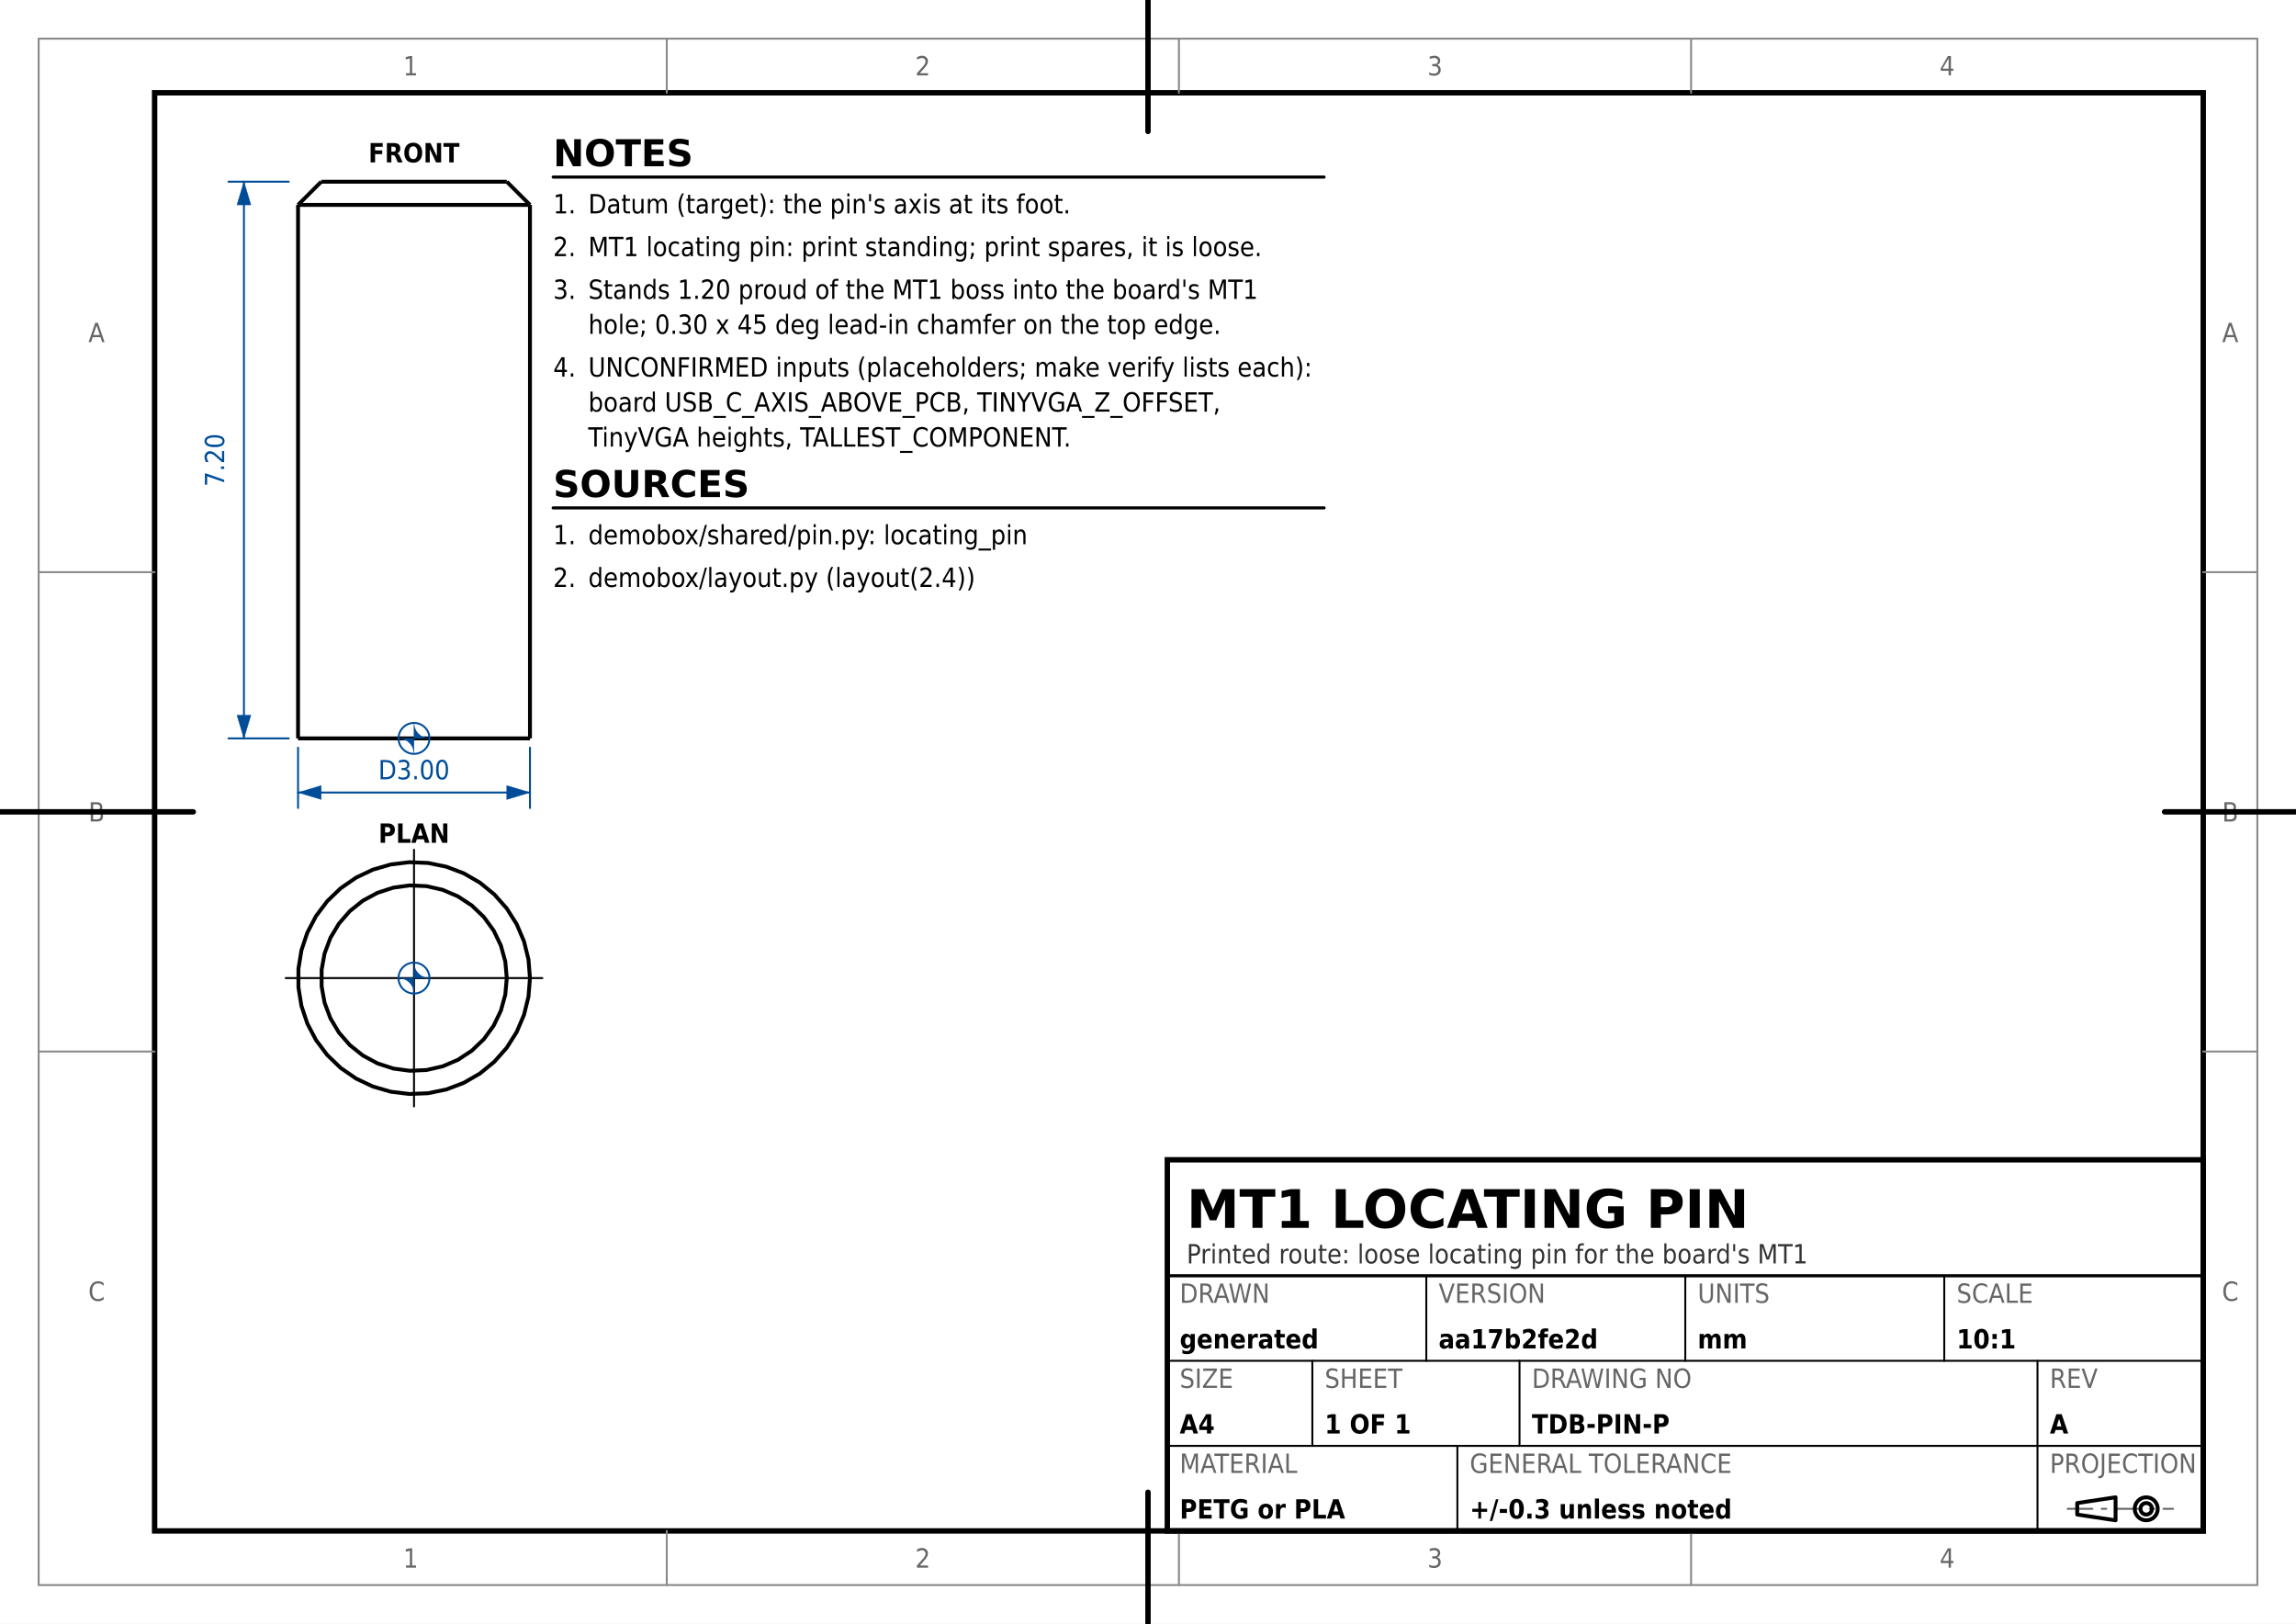
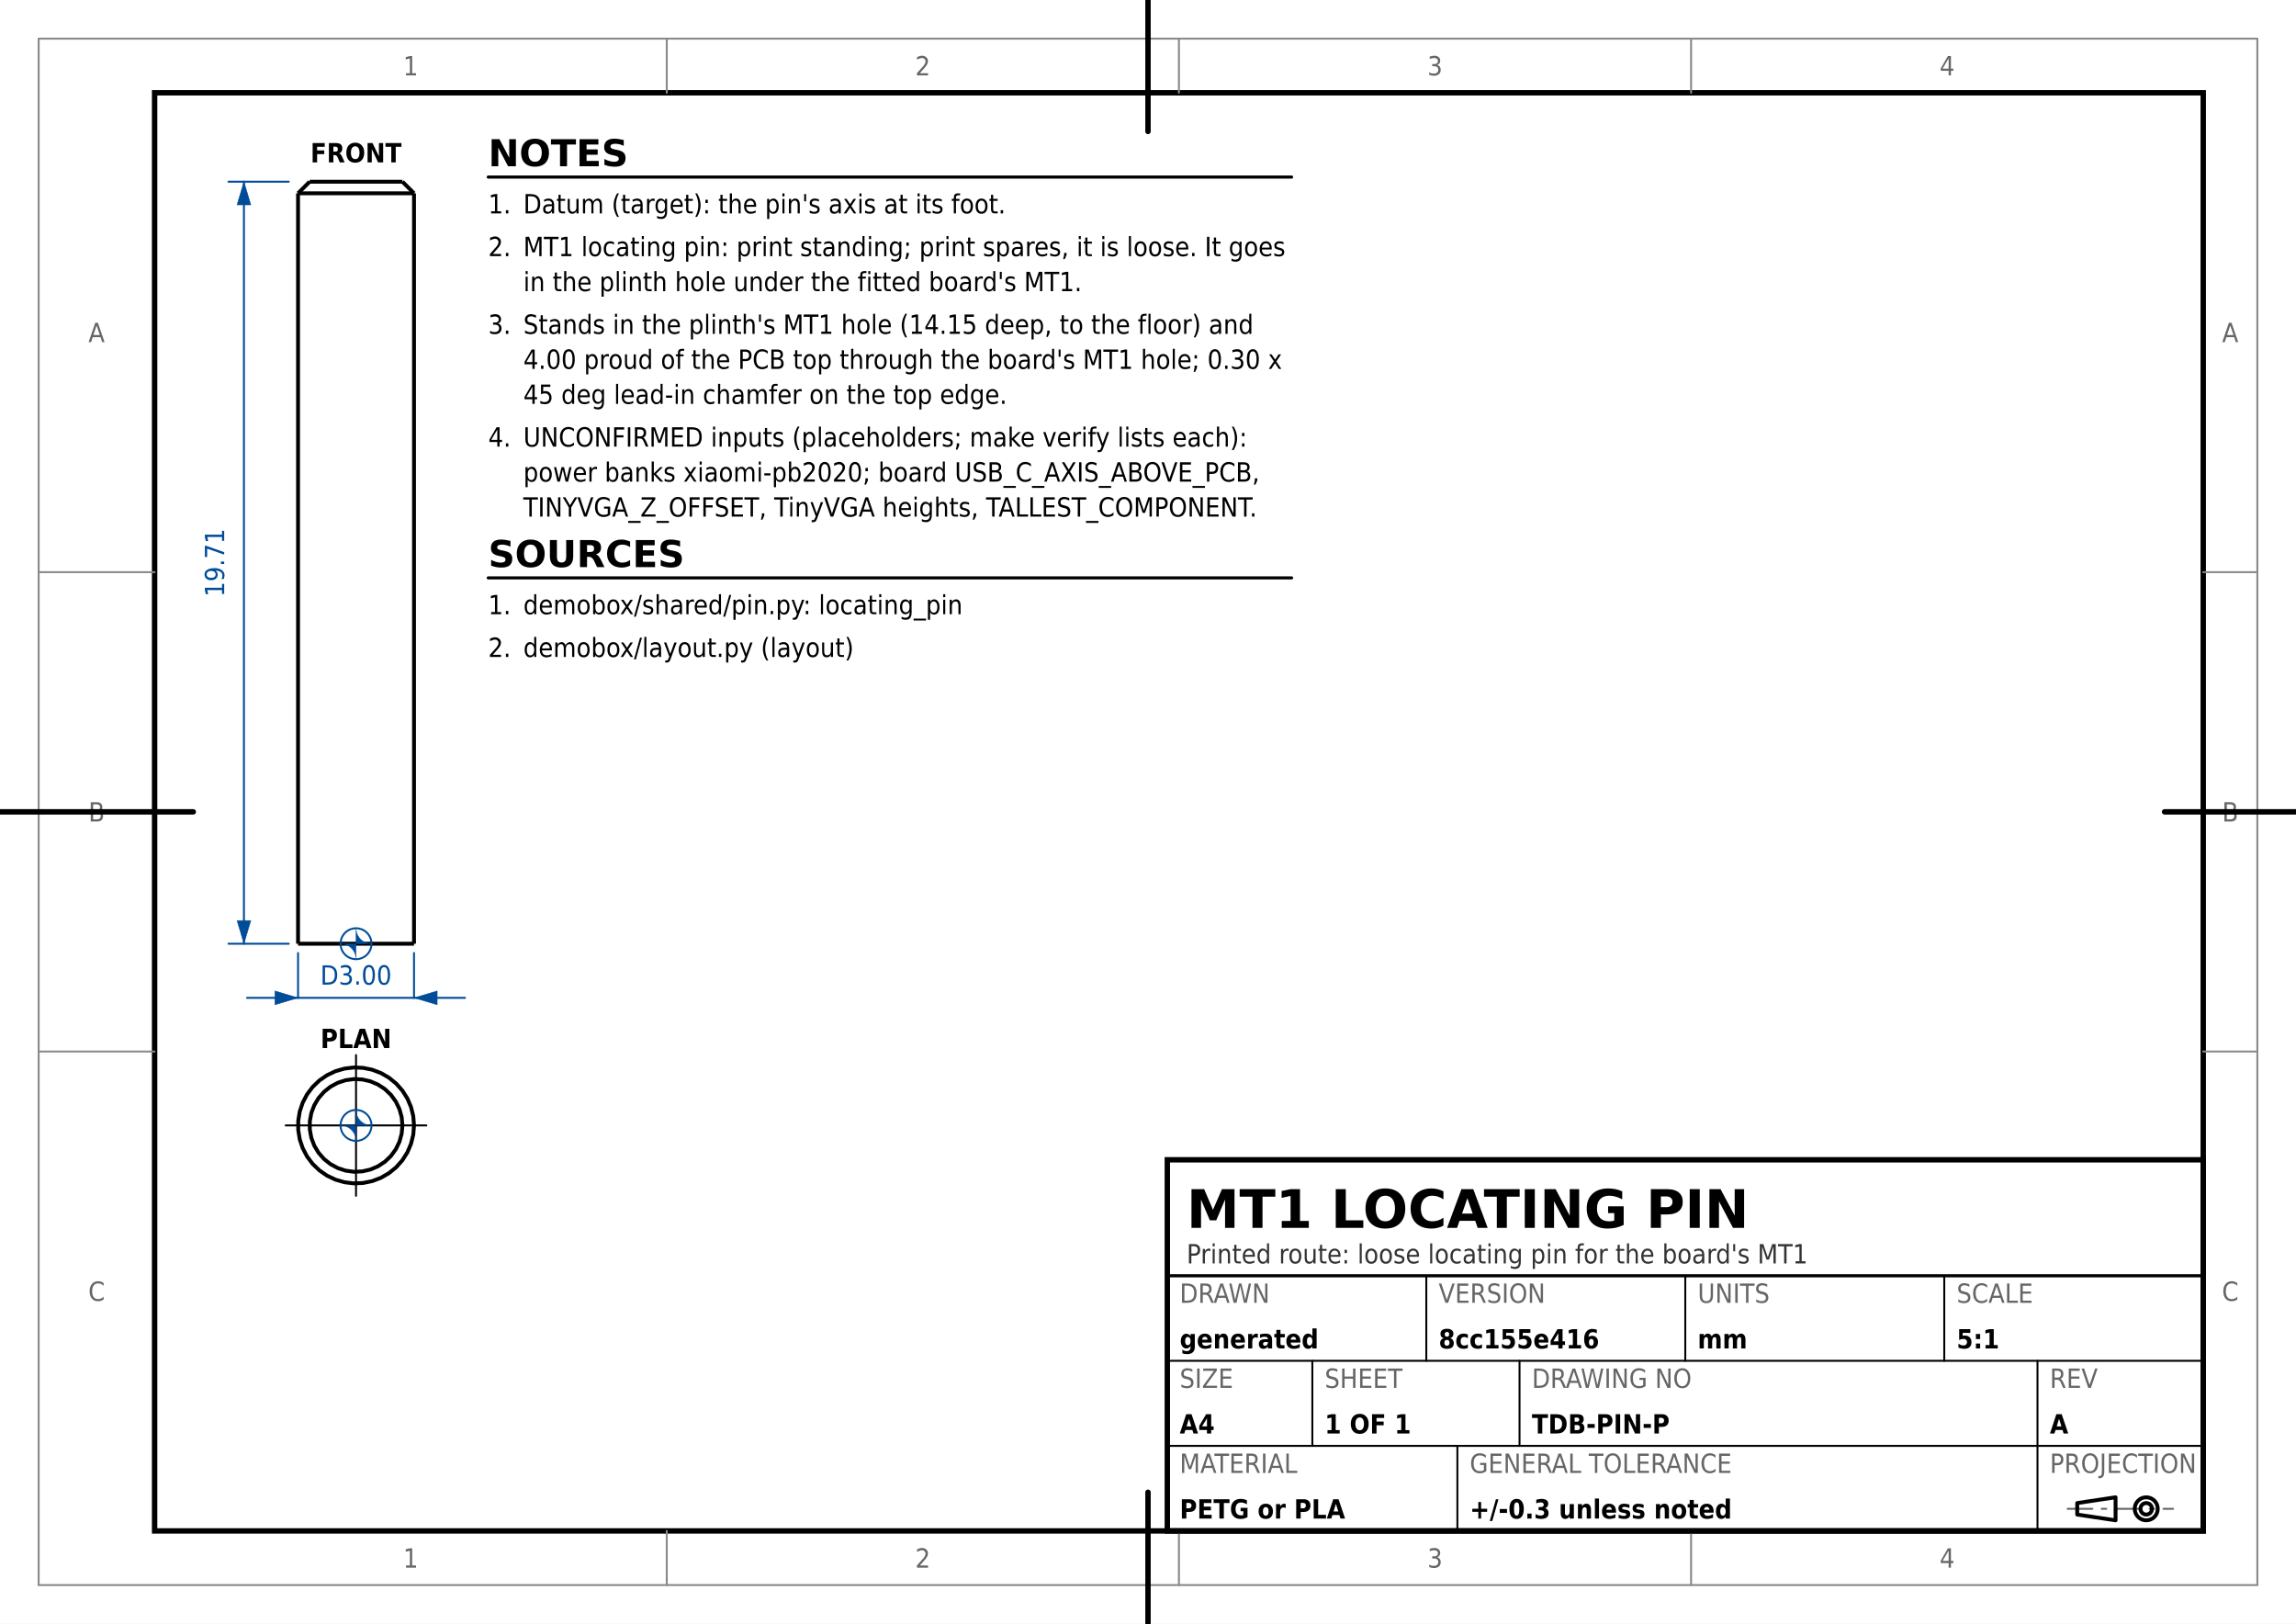
<svg xmlns="http://www.w3.org/2000/svg" version="1.1" width="297mm" height="210mm" viewBox="0 0 297 210">
  <rect width="100%" height="100%" fill="#ffffff" />
  <rect x="5" y="5" width="287" height="200" fill="none" stroke="#888888" stroke-width="0.25" />
  <rect x="20" y="12" width="265" height="186" fill="none" stroke="#000000" stroke-width="0.7" />
  <text x="53.125" y="202.75" font-family="DejaVu Sans Condensed, DejaVu Sans, Liberation Sans, sans-serif" font-size="3.429" fill="#666666" text-anchor="middle">1</text>
  <text x="53.125" y="9.75" font-family="DejaVu Sans Condensed, DejaVu Sans, Liberation Sans, sans-serif" font-size="3.429" fill="#666666" text-anchor="middle">1</text>
  <line x1="86.25" y1="205" x2="86.25" y2="198" stroke="#888888" stroke-width="0.25" stroke-linecap="round" />
  <line x1="86.25" y1="12" x2="86.25" y2="5" stroke="#888888" stroke-width="0.25" stroke-linecap="round" />
  <text x="119.375" y="202.75" font-family="DejaVu Sans Condensed, DejaVu Sans, Liberation Sans, sans-serif" font-size="3.429" fill="#666666" text-anchor="middle">2</text>
  <text x="119.375" y="9.75" font-family="DejaVu Sans Condensed, DejaVu Sans, Liberation Sans, sans-serif" font-size="3.429" fill="#666666" text-anchor="middle">2</text>
  <line x1="152.5" y1="205" x2="152.5" y2="198" stroke="#888888" stroke-width="0.25" stroke-linecap="round" />
  <line x1="152.5" y1="12" x2="152.5" y2="5" stroke="#888888" stroke-width="0.25" stroke-linecap="round" />
  <text x="185.625" y="202.75" font-family="DejaVu Sans Condensed, DejaVu Sans, Liberation Sans, sans-serif" font-size="3.429" fill="#666666" text-anchor="middle">3</text>
  <text x="185.625" y="9.75" font-family="DejaVu Sans Condensed, DejaVu Sans, Liberation Sans, sans-serif" font-size="3.429" fill="#666666" text-anchor="middle">3</text>
  <line x1="218.75" y1="205" x2="218.75" y2="198" stroke="#888888" stroke-width="0.25" stroke-linecap="round" />
  <line x1="218.75" y1="12" x2="218.75" y2="5" stroke="#888888" stroke-width="0.25" stroke-linecap="round" />
  <text x="251.875" y="202.75" font-family="DejaVu Sans Condensed, DejaVu Sans, Liberation Sans, sans-serif" font-size="3.429" fill="#666666" text-anchor="middle">4</text>
  <text x="251.875" y="9.75" font-family="DejaVu Sans Condensed, DejaVu Sans, Liberation Sans, sans-serif" font-size="3.429" fill="#666666" text-anchor="middle">4</text>
  <text x="12.5" y="168.25" font-family="DejaVu Sans Condensed, DejaVu Sans, Liberation Sans, sans-serif" font-size="3.429" fill="#666666" text-anchor="middle">C</text>
  <text x="288.5" y="168.25" font-family="DejaVu Sans Condensed, DejaVu Sans, Liberation Sans, sans-serif" font-size="3.429" fill="#666666" text-anchor="middle">C</text>
  <line x1="5" y1="136" x2="20" y2="136" stroke="#888888" stroke-width="0.25" stroke-linecap="round" />
  <line x1="285" y1="136" x2="292" y2="136" stroke="#888888" stroke-width="0.25" stroke-linecap="round" />
  <text x="12.5" y="106.25" font-family="DejaVu Sans Condensed, DejaVu Sans, Liberation Sans, sans-serif" font-size="3.429" fill="#666666" text-anchor="middle">B</text>
  <text x="288.5" y="106.25" font-family="DejaVu Sans Condensed, DejaVu Sans, Liberation Sans, sans-serif" font-size="3.429" fill="#666666" text-anchor="middle">B</text>
  <line x1="5" y1="74" x2="20" y2="74" stroke="#888888" stroke-width="0.25" stroke-linecap="round" />
  <line x1="285" y1="74" x2="292" y2="74" stroke="#888888" stroke-width="0.25" stroke-linecap="round" />
  <text x="12.5" y="44.25" font-family="DejaVu Sans Condensed, DejaVu Sans, Liberation Sans, sans-serif" font-size="3.429" fill="#666666" text-anchor="middle">A</text>
  <text x="288.5" y="44.25" font-family="DejaVu Sans Condensed, DejaVu Sans, Liberation Sans, sans-serif" font-size="3.429" fill="#666666" text-anchor="middle">A</text>
  <line x1="148.5" y1="210" x2="148.5" y2="193" stroke="#000000" stroke-width="0.7" stroke-linecap="round" />
  <line x1="148.5" y1="17" x2="148.5" y2="0" stroke="#000000" stroke-width="0.7" stroke-linecap="round" />
  <line x1="0" y1="105" x2="25" y2="105" stroke="#000000" stroke-width="0.7" stroke-linecap="round" />
  <line x1="280" y1="105" x2="297" y2="105" stroke="#000000" stroke-width="0.7" stroke-linecap="round" />
-   <polyline points="68.555,95.5 68.555,26.5" fill="none" stroke="#000000" stroke-width="0.5" stroke-linejoin="round" />
-   <polyline points="38.555,26.5 38.931,26.5 40.04,26.5 41.828,26.5 44.203,26.5 47.047,26.5 50.217,26.5 53.555,26.5 56.893,26.5 60.063,26.5 62.907,26.5 65.282,26.5 67.07,26.5 68.179,26.5 68.555,26.5" fill="none" stroke="#000000" stroke-width="0.5" stroke-linejoin="round" />
-   <polyline points="38.555,95.5 38.931,95.5 40.04,95.5 41.828,95.5 44.203,95.5 47.047,95.5 50.217,95.5 53.555,95.5 56.893,95.5 60.063,95.5 62.907,95.5 65.282,95.5 67.07,95.5 68.179,95.5 68.555,95.5" fill="none" stroke="#000000" stroke-width="0.5" stroke-linejoin="round" />
-   <polyline points="68.555,26.5 65.555,23.5" fill="none" stroke="#000000" stroke-width="0.5" stroke-linejoin="round" />
-   <polyline points="41.555,23.5 41.856,23.5 42.743,23.5 44.173,23.5 46.073,23.5 48.348,23.5 50.885,23.5 53.555,23.5 56.225,23.5 58.762,23.5 61.037,23.5 62.937,23.5 64.367,23.5 65.254,23.5 65.555,23.5" fill="none" stroke="#000000" stroke-width="0.5" stroke-linejoin="round" />
-   <polyline points="38.555,26.5 38.555,95.5" fill="none" stroke="#000000" stroke-width="0.5" stroke-linejoin="round" />
-   <polyline points="41.555,23.5 38.555,26.5" fill="none" stroke="#000000" stroke-width="0.5" stroke-linejoin="round" />
-   <polyline points="68.555,126.5 68.361,124.094 67.783,121.75 66.837,119.529 65.547,117.489 63.946,115.682 62.076,114.155 59.985,112.948 57.728,112.092 55.363,111.609 52.951,111.512 50.555,111.803 48.236,112.475 46.055,113.51 44.068,114.881 42.327,116.553 40.877,118.483 39.755,120.621 38.991,122.91 38.604,125.293 38.604,127.707 38.991,130.09 39.755,132.379 40.877,134.517 42.327,136.447 44.068,138.119 46.055,139.49 48.236,140.525 50.555,141.197 52.951,141.488 55.363,141.391 57.728,140.908 59.985,140.052 62.076,138.845 63.946,137.318 65.547,135.511 66.837,133.471 67.783,131.25 68.361,128.906 68.555,126.5" fill="none" stroke="#000000" stroke-width="0.5" stroke-linejoin="round" />
-   <polyline points="65.555,126.5 65.362,124.357 64.79,122.284 63.856,120.345 62.592,118.605 61.037,117.118 59.241,115.933 57.263,115.087 55.166,114.609 53.017,114.512 50.885,114.801 48.839,115.466 46.944,116.485 45.262,117.826 43.847,119.447 42.743,121.293 41.987,123.308 41.603,125.424 41.603,127.576 41.987,129.692 42.743,131.707 43.847,133.553 45.262,135.174 46.944,136.515 48.839,137.534 50.885,138.199 53.017,138.488 55.166,138.391 57.263,137.913 59.241,137.067 61.037,135.882 62.592,134.395 63.856,132.655 64.79,130.716 65.362,128.643 65.555,126.5" fill="none" stroke="#000000" stroke-width="0.5" stroke-linejoin="round" />
-   <line x1="36.955" y1="126.5" x2="70.155" y2="126.5" stroke="#000000" stroke-width="0.25" stroke-linecap="round" />
-   <line x1="53.555" y1="143.1" x2="53.555" y2="109.9" stroke="#000000" stroke-width="0.25" stroke-linecap="round" />
-   <circle cx="53.555" cy="95.5" r="2" fill="none" stroke="#004c99" stroke-width="0.25" />
-   <path d="M 53.555 95.5 L 55.555 95.5 A 2.0 2.0 0 0 1 53.555 93.5 Z" fill="#004c99" stroke="#004c99" stroke-width="0.05" stroke-linejoin="round" stroke-linecap="round" />
-   <path d="M 53.555 95.5 L 51.555 95.5 A 2.0 2.0 0 0 1 53.555 97.5 Z" fill="#004c99" stroke="#004c99" stroke-width="0.05" stroke-linejoin="round" stroke-linecap="round" />
-   <circle cx="53.555" cy="126.5" r="2" fill="none" stroke="#004c99" stroke-width="0.25" />
-   <path d="M 53.555 126.5 L 55.555 126.5 A 2.0 2.0 0 0 1 53.555 124.5 Z" fill="#004c99" stroke="#004c99" stroke-width="0.05" stroke-linejoin="round" stroke-linecap="round" />
-   <path d="M 53.555 126.5 L 51.555 126.5 A 2.0 2.0 0 0 1 53.555 128.5 Z" fill="#004c99" stroke="#004c99" stroke-width="0.05" stroke-linejoin="round" stroke-linecap="round" />
-   <line x1="37.355" y1="95.5" x2="29.555" y2="95.5" stroke="#004c99" stroke-width="0.25" stroke-linecap="round" />
+   <polyline points="53.555,122.055 53.555,25" fill="none" stroke="#000000" stroke-width="0.5" stroke-linejoin="round" />
+   <polyline points="38.555,25 38.743,25 39.297,25 40.191,25 41.379,25 42.801,25 44.386,25 46.055,25 47.724,25 49.309,25 50.731,25 51.918,25 52.812,25 53.367,25 53.555,25" fill="none" stroke="#000000" stroke-width="0.5" stroke-linejoin="round" />
+   <polyline points="38.555,122.055 38.743,122.055 39.297,122.055 40.191,122.055 41.379,122.055 42.801,122.055 44.386,122.055 46.055,122.055 47.724,122.055 49.309,122.055 50.731,122.055 51.918,122.055 52.812,122.055 53.367,122.055 53.555,122.055" fill="none" stroke="#000000" stroke-width="0.5" stroke-linejoin="round" />
+   <polyline points="53.555,25 52.055,23.5" fill="none" stroke="#000000" stroke-width="0.5" stroke-linejoin="round" />
+   <polyline points="40.055,23.5 40.205,23.5 40.649,23.5 41.364,23.5 42.314,23.5 43.451,23.5 44.72,23.5 46.055,23.5 47.39,23.5 48.658,23.5 49.796,23.5 50.746,23.5 51.461,23.5 51.904,23.5 52.055,23.5" fill="none" stroke="#000000" stroke-width="0.5" stroke-linejoin="round" />
+   <polyline points="38.555,25 38.555,122.055" fill="none" stroke="#000000" stroke-width="0.5" stroke-linejoin="round" />
+   <polyline points="40.055,23.5 38.555,25" fill="none" stroke="#000000" stroke-width="0.5" stroke-linejoin="round" />
+   <polyline points="53.555,145.555 53.458,144.352 53.169,143.18 52.696,142.07 52.051,141.049 51.25,140.146 50.315,139.382 49.27,138.779 48.141,138.351 46.959,138.109 45.753,138.061 44.555,138.207 43.395,138.542 42.305,139.06 41.311,139.745 40.441,140.582 39.716,141.547 39.155,142.615 38.773,143.76 38.579,144.952 38.579,146.159 38.773,147.35 39.155,148.494 39.716,149.564 40.441,150.529 41.311,151.364 42.305,152.05 43.395,152.567 44.555,152.904 45.753,153.049 46.959,153 48.141,152.759 49.27,152.331 50.315,151.727 51.25,150.964 52.051,150.06 52.696,149.041 53.169,147.93 53.458,146.758 53.555,145.555" fill="none" stroke="#000000" stroke-width="0.5" stroke-linejoin="round" />
+   <polyline points="52.055,145.555 51.958,144.483 51.672,143.447 51.205,142.477 50.573,141.607 49.796,140.864 48.898,140.272 47.909,139.849 46.86,139.609 45.786,139.561 44.72,139.706 43.697,140.038 42.749,140.548 41.908,141.218 41.201,142.029 40.649,142.952 40.271,143.959 40.079,145.017 40.079,146.093 40.271,147.151 40.649,148.159 41.201,149.082 41.908,149.892 42.749,150.562 43.697,151.072 44.72,151.405 45.786,151.549 46.86,151.5 47.909,151.262 48.898,150.839 49.796,150.246 50.573,149.502 51.205,148.632 51.672,147.663 51.958,146.626 52.055,145.555" fill="none" stroke="#000000" stroke-width="0.5" stroke-linejoin="round" />
+   <line x1="36.955" y1="145.555" x2="55.155" y2="145.555" stroke="#000000" stroke-width="0.25" stroke-linecap="round" />
+   <line x1="46.055" y1="154.655" x2="46.055" y2="136.455" stroke="#000000" stroke-width="0.25" stroke-linecap="round" />
+   <circle cx="46.055" cy="122.055" r="2" fill="none" stroke="#004c99" stroke-width="0.25" />
+   <path d="M 46.055 122.055 L 48.055 122.055 A 2.0 2.0 0 0 1 46.055 120.055 Z" fill="#004c99" stroke="#004c99" stroke-width="0.05" stroke-linejoin="round" stroke-linecap="round" />
+   <path d="M 46.055 122.055 L 44.055 122.055 A 2.0 2.0 0 0 1 46.055 124.055 Z" fill="#004c99" stroke="#004c99" stroke-width="0.05" stroke-linejoin="round" stroke-linecap="round" />
+   <circle cx="46.055" cy="145.555" r="2" fill="none" stroke="#004c99" stroke-width="0.25" />
+   <path d="M 46.055 145.555 L 48.055 145.555 A 2.0 2.0 0 0 1 46.055 143.555 Z" fill="#004c99" stroke="#004c99" stroke-width="0.05" stroke-linejoin="round" stroke-linecap="round" />
+   <path d="M 46.055 145.555 L 44.055 145.555 A 2.0 2.0 0 0 1 46.055 147.555 Z" fill="#004c99" stroke="#004c99" stroke-width="0.05" stroke-linejoin="round" stroke-linecap="round" />
+   <line x1="37.355" y1="122.055" x2="29.555" y2="122.055" stroke="#004c99" stroke-width="0.25" stroke-linecap="round" />
  <line x1="37.355" y1="23.5" x2="29.555" y2="23.5" stroke="#004c99" stroke-width="0.25" stroke-linecap="round" />
-   <line x1="31.555" y1="95.5" x2="31.555" y2="23.5" stroke="#004c99" stroke-width="0.25" stroke-linecap="round" />
-   <polygon points="31.555,95.5 32.455,92.5 30.655,92.5" fill="#004c99" stroke="#004c99" stroke-width="0.05" stroke-linejoin="round" />
+   <line x1="31.555" y1="122.055" x2="31.555" y2="23.5" stroke="#004c99" stroke-width="0.25" stroke-linecap="round" />
+   <polygon points="31.555,122.055 32.455,119.055 30.655,119.055" fill="#004c99" stroke="#004c99" stroke-width="0.05" stroke-linejoin="round" />
  <polygon points="31.555,23.5 30.655,26.5 32.455,26.5" fill="#004c99" stroke="#004c99" stroke-width="0.05" stroke-linejoin="round" />
-   <text x="29" y="59.5" font-family="DejaVu Sans Condensed, DejaVu Sans, Liberation Sans, sans-serif" font-size="3.429" fill="#004c99" text-anchor="middle" transform="rotate(-90 29 59.5)">7.20</text>
-   <line x1="38.555" y1="96.7" x2="38.555" y2="104.5" stroke="#004c99" stroke-width="0.25" stroke-linecap="round" />
-   <line x1="68.555" y1="96.7" x2="68.555" y2="104.5" stroke="#004c99" stroke-width="0.25" stroke-linecap="round" />
-   <line x1="38.555" y1="102.5" x2="68.555" y2="102.5" stroke="#004c99" stroke-width="0.25" stroke-linecap="round" />
-   <polygon points="38.555,102.5 41.555,103.4 41.555,101.6" fill="#004c99" stroke="#004c99" stroke-width="0.05" stroke-linejoin="round" />
-   <polygon points="68.555,102.5 65.555,101.6 65.555,103.4" fill="#004c99" stroke="#004c99" stroke-width="0.05" stroke-linejoin="round" />
-   <text x="53.555" y="100.791" font-family="DejaVu Sans Condensed, DejaVu Sans, Liberation Sans, sans-serif" font-size="3.429" fill="#004c99" text-anchor="middle">D3.00</text>
-   <text x="53.555" y="21" font-family="DejaVu Sans Condensed, DejaVu Sans, Liberation Sans, sans-serif" font-size="3.429" fill="#000000" text-anchor="middle" font-weight="bold">FRONT</text>
-   <text x="53.555" y="109" font-family="DejaVu Sans Condensed, DejaVu Sans, Liberation Sans, sans-serif" font-size="3.429" fill="#000000" text-anchor="middle" font-weight="bold">PLAN</text>
-   <text x="71.555" y="21.5" font-family="DejaVu Sans, Liberation Sans, sans-serif" font-size="4.801" fill="#000000" text-anchor="start" font-weight="bold">NOTES</text>
-   <line x1="71.555" y1="22.9" x2="171.277" y2="22.9" stroke="#000000" stroke-width="0.4" stroke-linecap="round" />
-   <text x="71.555" y="27.6" font-family="DejaVu Sans Condensed, DejaVu Sans, Liberation Sans, sans-serif" font-size="3.429" fill="#000000" text-anchor="start">1.</text>
-   <text x="76.097" y="27.6" font-family="DejaVu Sans Condensed, DejaVu Sans, Liberation Sans, sans-serif" font-size="3.429" fill="#000000" text-anchor="start">Datum (target): the pin's axis at its foot.</text>
-   <text x="71.555" y="33.127" font-family="DejaVu Sans Condensed, DejaVu Sans, Liberation Sans, sans-serif" font-size="3.429" fill="#000000" text-anchor="start">2.</text>
-   <text x="76.097" y="33.127" font-family="DejaVu Sans Condensed, DejaVu Sans, Liberation Sans, sans-serif" font-size="3.429" fill="#000000" text-anchor="start">MT1 locating pin: print standing; print spares, it is loose.</text>
-   <text x="71.555" y="38.654" font-family="DejaVu Sans Condensed, DejaVu Sans, Liberation Sans, sans-serif" font-size="3.429" fill="#000000" text-anchor="start">3.</text>
-   <text x="76.097" y="38.654" font-family="DejaVu Sans Condensed, DejaVu Sans, Liberation Sans, sans-serif" font-size="3.429" fill="#000000" text-anchor="start">Stands 1.20 proud of the MT1 boss into the board's MT1</text>
-   <text x="76.097" y="43.18" font-family="DejaVu Sans Condensed, DejaVu Sans, Liberation Sans, sans-serif" font-size="3.429" fill="#000000" text-anchor="start">hole; 0.30 x 45 deg lead-in chamfer on the top edge.</text>
-   <text x="71.555" y="48.707" font-family="DejaVu Sans Condensed, DejaVu Sans, Liberation Sans, sans-serif" font-size="3.429" fill="#000000" text-anchor="start">4.</text>
-   <text x="76.097" y="48.707" font-family="DejaVu Sans Condensed, DejaVu Sans, Liberation Sans, sans-serif" font-size="3.429" fill="#000000" text-anchor="start">UNCONFIRMED inputs (placeholders; make verify lists each):</text>
-   <text x="76.097" y="53.234" font-family="DejaVu Sans Condensed, DejaVu Sans, Liberation Sans, sans-serif" font-size="3.429" fill="#000000" text-anchor="start">board USB_C_AXIS_ABOVE_PCB, TINYVGA_Z_OFFSET,</text>
-   <text x="76.097" y="57.761" font-family="DejaVu Sans Condensed, DejaVu Sans, Liberation Sans, sans-serif" font-size="3.429" fill="#000000" text-anchor="start">TinyVGA heights, TALLEST_COMPONENT.</text>
-   <text x="71.555" y="64.287" font-family="DejaVu Sans, Liberation Sans, sans-serif" font-size="4.801" fill="#000000" text-anchor="start" font-weight="bold">SOURCES</text>
-   <line x1="71.555" y1="65.687" x2="171.277" y2="65.687" stroke="#000000" stroke-width="0.4" stroke-linecap="round" />
-   <text x="71.555" y="70.387" font-family="DejaVu Sans Condensed, DejaVu Sans, Liberation Sans, sans-serif" font-size="3.429" fill="#000000" text-anchor="start">1.</text>
-   <text x="76.097" y="70.387" font-family="DejaVu Sans Condensed, DejaVu Sans, Liberation Sans, sans-serif" font-size="3.429" fill="#000000" text-anchor="start">demobox/shared/pin.py: locating_pin</text>
-   <text x="71.555" y="75.914" font-family="DejaVu Sans Condensed, DejaVu Sans, Liberation Sans, sans-serif" font-size="3.429" fill="#000000" text-anchor="start">2.</text>
-   <text x="76.097" y="75.914" font-family="DejaVu Sans Condensed, DejaVu Sans, Liberation Sans, sans-serif" font-size="3.429" fill="#000000" text-anchor="start">demobox/layout.py (layout(2.4))</text>
+   <text x="29" y="72.778" font-family="DejaVu Sans Condensed, DejaVu Sans, Liberation Sans, sans-serif" font-size="3.429" fill="#004c99" text-anchor="middle" transform="rotate(-90 29 72.7775)">19.71</text>
+   <line x1="38.555" y1="123.255" x2="38.555" y2="129.055" stroke="#004c99" stroke-width="0.25" stroke-linecap="round" />
+   <line x1="53.555" y1="123.255" x2="53.555" y2="129.055" stroke="#004c99" stroke-width="0.25" stroke-linecap="round" />
+   <line x1="38.555" y1="129.055" x2="53.555" y2="129.055" stroke="#004c99" stroke-width="0.25" stroke-linecap="round" />
+   <polygon points="38.555,129.055 35.555,128.155 35.555,129.955" fill="#004c99" stroke="#004c99" stroke-width="0.05" stroke-linejoin="round" />
+   <polygon points="53.555,129.055 56.555,129.955 56.555,128.155" fill="#004c99" stroke="#004c99" stroke-width="0.05" stroke-linejoin="round" />
+   <line x1="31.955" y1="129.055" x2="38.555" y2="129.055" stroke="#004c99" stroke-width="0.25" stroke-linecap="round" />
+   <line x1="53.555" y1="129.055" x2="60.155" y2="129.055" stroke="#004c99" stroke-width="0.25" stroke-linecap="round" />
+   <text x="46.055" y="127.346" font-family="DejaVu Sans Condensed, DejaVu Sans, Liberation Sans, sans-serif" font-size="3.429" fill="#004c99" text-anchor="middle">D3.00</text>
+   <text x="46.055" y="21" font-family="DejaVu Sans Condensed, DejaVu Sans, Liberation Sans, sans-serif" font-size="3.429" fill="#000000" text-anchor="middle" font-weight="bold">FRONT</text>
+   <text x="46.055" y="135.555" font-family="DejaVu Sans Condensed, DejaVu Sans, Liberation Sans, sans-serif" font-size="3.429" fill="#000000" text-anchor="middle" font-weight="bold">PLAN</text>
+   <text x="63.155" y="21.5" font-family="DejaVu Sans, Liberation Sans, sans-serif" font-size="4.801" fill="#000000" text-anchor="start" font-weight="bold">NOTES</text>
+   <line x1="63.155" y1="22.9" x2="167.077" y2="22.9" stroke="#000000" stroke-width="0.4" stroke-linecap="round" />
+   <text x="63.155" y="27.6" font-family="DejaVu Sans Condensed, DejaVu Sans, Liberation Sans, sans-serif" font-size="3.429" fill="#000000" text-anchor="start">1.</text>
+   <text x="67.697" y="27.6" font-family="DejaVu Sans Condensed, DejaVu Sans, Liberation Sans, sans-serif" font-size="3.429" fill="#000000" text-anchor="start">Datum (target): the pin's axis at its foot.</text>
+   <text x="63.155" y="33.127" font-family="DejaVu Sans Condensed, DejaVu Sans, Liberation Sans, sans-serif" font-size="3.429" fill="#000000" text-anchor="start">2.</text>
+   <text x="67.697" y="33.127" font-family="DejaVu Sans Condensed, DejaVu Sans, Liberation Sans, sans-serif" font-size="3.429" fill="#000000" text-anchor="start">MT1 locating pin: print standing; print spares, it is loose. It goes</text>
+   <text x="67.697" y="37.654" font-family="DejaVu Sans Condensed, DejaVu Sans, Liberation Sans, sans-serif" font-size="3.429" fill="#000000" text-anchor="start">in the plinth hole under the fitted board's MT1.</text>
+   <text x="63.155" y="43.18" font-family="DejaVu Sans Condensed, DejaVu Sans, Liberation Sans, sans-serif" font-size="3.429" fill="#000000" text-anchor="start">3.</text>
+   <text x="67.697" y="43.18" font-family="DejaVu Sans Condensed, DejaVu Sans, Liberation Sans, sans-serif" font-size="3.429" fill="#000000" text-anchor="start">Stands in the plinth's MT1 hole (14.15 deep, to the floor) and</text>
+   <text x="67.697" y="47.707" font-family="DejaVu Sans Condensed, DejaVu Sans, Liberation Sans, sans-serif" font-size="3.429" fill="#000000" text-anchor="start">4.00 proud of the PCB top through the board's MT1 hole; 0.30 x</text>
+   <text x="67.697" y="52.234" font-family="DejaVu Sans Condensed, DejaVu Sans, Liberation Sans, sans-serif" font-size="3.429" fill="#000000" text-anchor="start">45 deg lead-in chamfer on the top edge.</text>
+   <text x="63.155" y="57.761" font-family="DejaVu Sans Condensed, DejaVu Sans, Liberation Sans, sans-serif" font-size="3.429" fill="#000000" text-anchor="start">4.</text>
+   <text x="67.697" y="57.761" font-family="DejaVu Sans Condensed, DejaVu Sans, Liberation Sans, sans-serif" font-size="3.429" fill="#000000" text-anchor="start">UNCONFIRMED inputs (placeholders; make verify lists each):</text>
+   <text x="67.697" y="62.287" font-family="DejaVu Sans Condensed, DejaVu Sans, Liberation Sans, sans-serif" font-size="3.429" fill="#000000" text-anchor="start">power banks xiaomi-pb2020; board USB_C_AXIS_ABOVE_PCB,</text>
+   <text x="67.697" y="66.814" font-family="DejaVu Sans Condensed, DejaVu Sans, Liberation Sans, sans-serif" font-size="3.429" fill="#000000" text-anchor="start">TINYVGA_Z_OFFSET, TinyVGA heights, TALLEST_COMPONENT.</text>
+   <text x="63.155" y="73.341" font-family="DejaVu Sans, Liberation Sans, sans-serif" font-size="4.801" fill="#000000" text-anchor="start" font-weight="bold">SOURCES</text>
+   <line x1="63.155" y1="74.741" x2="167.077" y2="74.741" stroke="#000000" stroke-width="0.4" stroke-linecap="round" />
+   <text x="63.155" y="79.441" font-family="DejaVu Sans Condensed, DejaVu Sans, Liberation Sans, sans-serif" font-size="3.429" fill="#000000" text-anchor="start">1.</text>
+   <text x="67.697" y="79.441" font-family="DejaVu Sans Condensed, DejaVu Sans, Liberation Sans, sans-serif" font-size="3.429" fill="#000000" text-anchor="start">demobox/shared/pin.py: locating_pin</text>
+   <text x="63.155" y="84.968" font-family="DejaVu Sans Condensed, DejaVu Sans, Liberation Sans, sans-serif" font-size="3.429" fill="#000000" text-anchor="start">2.</text>
+   <text x="67.697" y="84.968" font-family="DejaVu Sans Condensed, DejaVu Sans, Liberation Sans, sans-serif" font-size="3.429" fill="#000000" text-anchor="start">demobox/layout.py (layout)</text>
  <rect x="151" y="150" width="134" height="48" fill="none" stroke="#000000" stroke-width="0.7" />
  <line x1="151" y1="165" x2="285" y2="165" stroke="#000000" stroke-width="0.4" stroke-linecap="round" />
  <text x="153.5" y="158.8" font-family="DejaVu Sans, Liberation Sans, sans-serif" font-size="6.859" fill="#000000" text-anchor="start" font-weight="bold">MT1 LOCATING PIN</text>
  <text x="153.5" y="163.4" font-family="DejaVu Sans Condensed, DejaVu Sans, Liberation Sans, sans-serif" font-size="3.429" fill="#333333" text-anchor="start">Printed route: loose locating pin for the board's MT1</text>
  <text x="152.6" y="168.5" font-family="DejaVu Sans Condensed, DejaVu Sans, Liberation Sans, sans-serif" font-size="3.429" fill="#666666" text-anchor="start">DRAWN</text>
  <text x="152.6" y="174.4" font-family="DejaVu Sans Condensed, DejaVu Sans, Liberation Sans, sans-serif" font-size="3.429" fill="#000000" text-anchor="start" font-weight="bold">generated</text>
  <line x1="184.5" y1="176" x2="184.5" y2="165" stroke="#000000" stroke-width="0.25" stroke-linecap="round" />
  <text x="186.1" y="168.5" font-family="DejaVu Sans Condensed, DejaVu Sans, Liberation Sans, sans-serif" font-size="3.429" fill="#666666" text-anchor="start">VERSION</text>
-   <text x="186.1" y="174.4" font-family="DejaVu Sans Condensed, DejaVu Sans, Liberation Sans, sans-serif" font-size="3.429" fill="#000000" text-anchor="start" font-weight="bold">aa17b2fe2d</text>
+   <text x="186.1" y="174.4" font-family="DejaVu Sans Condensed, DejaVu Sans, Liberation Sans, sans-serif" font-size="3.429" fill="#000000" text-anchor="start" font-weight="bold">8cc155e416</text>
  <line x1="218" y1="176" x2="218" y2="165" stroke="#000000" stroke-width="0.25" stroke-linecap="round" />
  <text x="219.6" y="168.5" font-family="DejaVu Sans Condensed, DejaVu Sans, Liberation Sans, sans-serif" font-size="3.429" fill="#666666" text-anchor="start">UNITS</text>
  <text x="219.6" y="174.4" font-family="DejaVu Sans Condensed, DejaVu Sans, Liberation Sans, sans-serif" font-size="3.429" fill="#000000" text-anchor="start" font-weight="bold">mm</text>
  <line x1="251.5" y1="176" x2="251.5" y2="165" stroke="#000000" stroke-width="0.25" stroke-linecap="round" />
  <text x="253.1" y="168.5" font-family="DejaVu Sans Condensed, DejaVu Sans, Liberation Sans, sans-serif" font-size="3.429" fill="#666666" text-anchor="start">SCALE</text>
-   <text x="253.1" y="174.4" font-family="DejaVu Sans Condensed, DejaVu Sans, Liberation Sans, sans-serif" font-size="3.429" fill="#000000" text-anchor="start" font-weight="bold">10:1</text>
+   <text x="253.1" y="174.4" font-family="DejaVu Sans Condensed, DejaVu Sans, Liberation Sans, sans-serif" font-size="3.429" fill="#000000" text-anchor="start" font-weight="bold">5:1</text>
  <line x1="151" y1="176" x2="285" y2="176" stroke="#000000" stroke-width="0.25" stroke-linecap="round" />
  <text x="152.6" y="179.5" font-family="DejaVu Sans Condensed, DejaVu Sans, Liberation Sans, sans-serif" font-size="3.429" fill="#666666" text-anchor="start">SIZE</text>
  <text x="152.6" y="185.4" font-family="DejaVu Sans Condensed, DejaVu Sans, Liberation Sans, sans-serif" font-size="3.429" fill="#000000" text-anchor="start" font-weight="bold">A4</text>
  <line x1="169.76" y1="187" x2="169.76" y2="176" stroke="#000000" stroke-width="0.25" stroke-linecap="round" />
  <text x="171.36" y="179.5" font-family="DejaVu Sans Condensed, DejaVu Sans, Liberation Sans, sans-serif" font-size="3.429" fill="#666666" text-anchor="start">SHEET</text>
  <text x="171.36" y="185.4" font-family="DejaVu Sans Condensed, DejaVu Sans, Liberation Sans, sans-serif" font-size="3.429" fill="#000000" text-anchor="start" font-weight="bold">1 OF 1</text>
  <line x1="196.56" y1="187" x2="196.56" y2="176" stroke="#000000" stroke-width="0.25" stroke-linecap="round" />
  <text x="198.16" y="179.5" font-family="DejaVu Sans Condensed, DejaVu Sans, Liberation Sans, sans-serif" font-size="3.429" fill="#666666" text-anchor="start">DRAWING NO</text>
  <text x="198.16" y="185.4" font-family="DejaVu Sans Condensed, DejaVu Sans, Liberation Sans, sans-serif" font-size="3.429" fill="#000000" text-anchor="start" font-weight="bold">TDB-PIN-P</text>
  <line x1="263.56" y1="187" x2="263.56" y2="176" stroke="#000000" stroke-width="0.25" stroke-linecap="round" />
  <text x="265.16" y="179.5" font-family="DejaVu Sans Condensed, DejaVu Sans, Liberation Sans, sans-serif" font-size="3.429" fill="#666666" text-anchor="start">REV</text>
  <text x="265.16" y="185.4" font-family="DejaVu Sans Condensed, DejaVu Sans, Liberation Sans, sans-serif" font-size="3.429" fill="#000000" text-anchor="start" font-weight="bold">A</text>
  <line x1="151" y1="187" x2="285" y2="187" stroke="#000000" stroke-width="0.25" stroke-linecap="round" />
  <text x="152.6" y="190.5" font-family="DejaVu Sans Condensed, DejaVu Sans, Liberation Sans, sans-serif" font-size="3.429" fill="#666666" text-anchor="start">MATERIAL</text>
  <text x="152.6" y="196.4" font-family="DejaVu Sans Condensed, DejaVu Sans, Liberation Sans, sans-serif" font-size="3.429" fill="#000000" text-anchor="start" font-weight="bold">PETG or PLA</text>
  <line x1="188.52" y1="198" x2="188.52" y2="187" stroke="#000000" stroke-width="0.25" stroke-linecap="round" />
  <text x="190.12" y="190.5" font-family="DejaVu Sans Condensed, DejaVu Sans, Liberation Sans, sans-serif" font-size="3.429" fill="#666666" text-anchor="start">GENERAL TOLERANCE</text>
  <text x="190.12" y="196.4" font-family="DejaVu Sans Condensed, DejaVu Sans, Liberation Sans, sans-serif" font-size="3.429" fill="#000000" text-anchor="start" font-weight="bold">+/-0.3 unless noted</text>
  <line x1="263.56" y1="198" x2="263.56" y2="187" stroke="#000000" stroke-width="0.25" stroke-linecap="round" />
  <text x="265.16" y="190.5" font-family="DejaVu Sans Condensed, DejaVu Sans, Liberation Sans, sans-serif" font-size="3.429" fill="#666666" text-anchor="start">PROJECTION</text>
  <line x1="267.46" y1="195.14" x2="281.1" y2="195.14" stroke="#666666" stroke-width="0.25" stroke-linecap="round" stroke-dasharray="3.2,1.2,0.6,1.2" />
  <polygon points="268.7,194.396 273.66,193.652 273.66,196.628 268.7,195.884" fill="none" stroke="#000000" stroke-width="0.5" stroke-linejoin="round" />
  <circle cx="277.628" cy="195.14" r="1.488" fill="none" stroke="#000000" stroke-width="0.5" />
  <circle cx="277.628" cy="195.14" r="0.744" fill="none" stroke="#000000" stroke-width="0.5" />
</svg>
